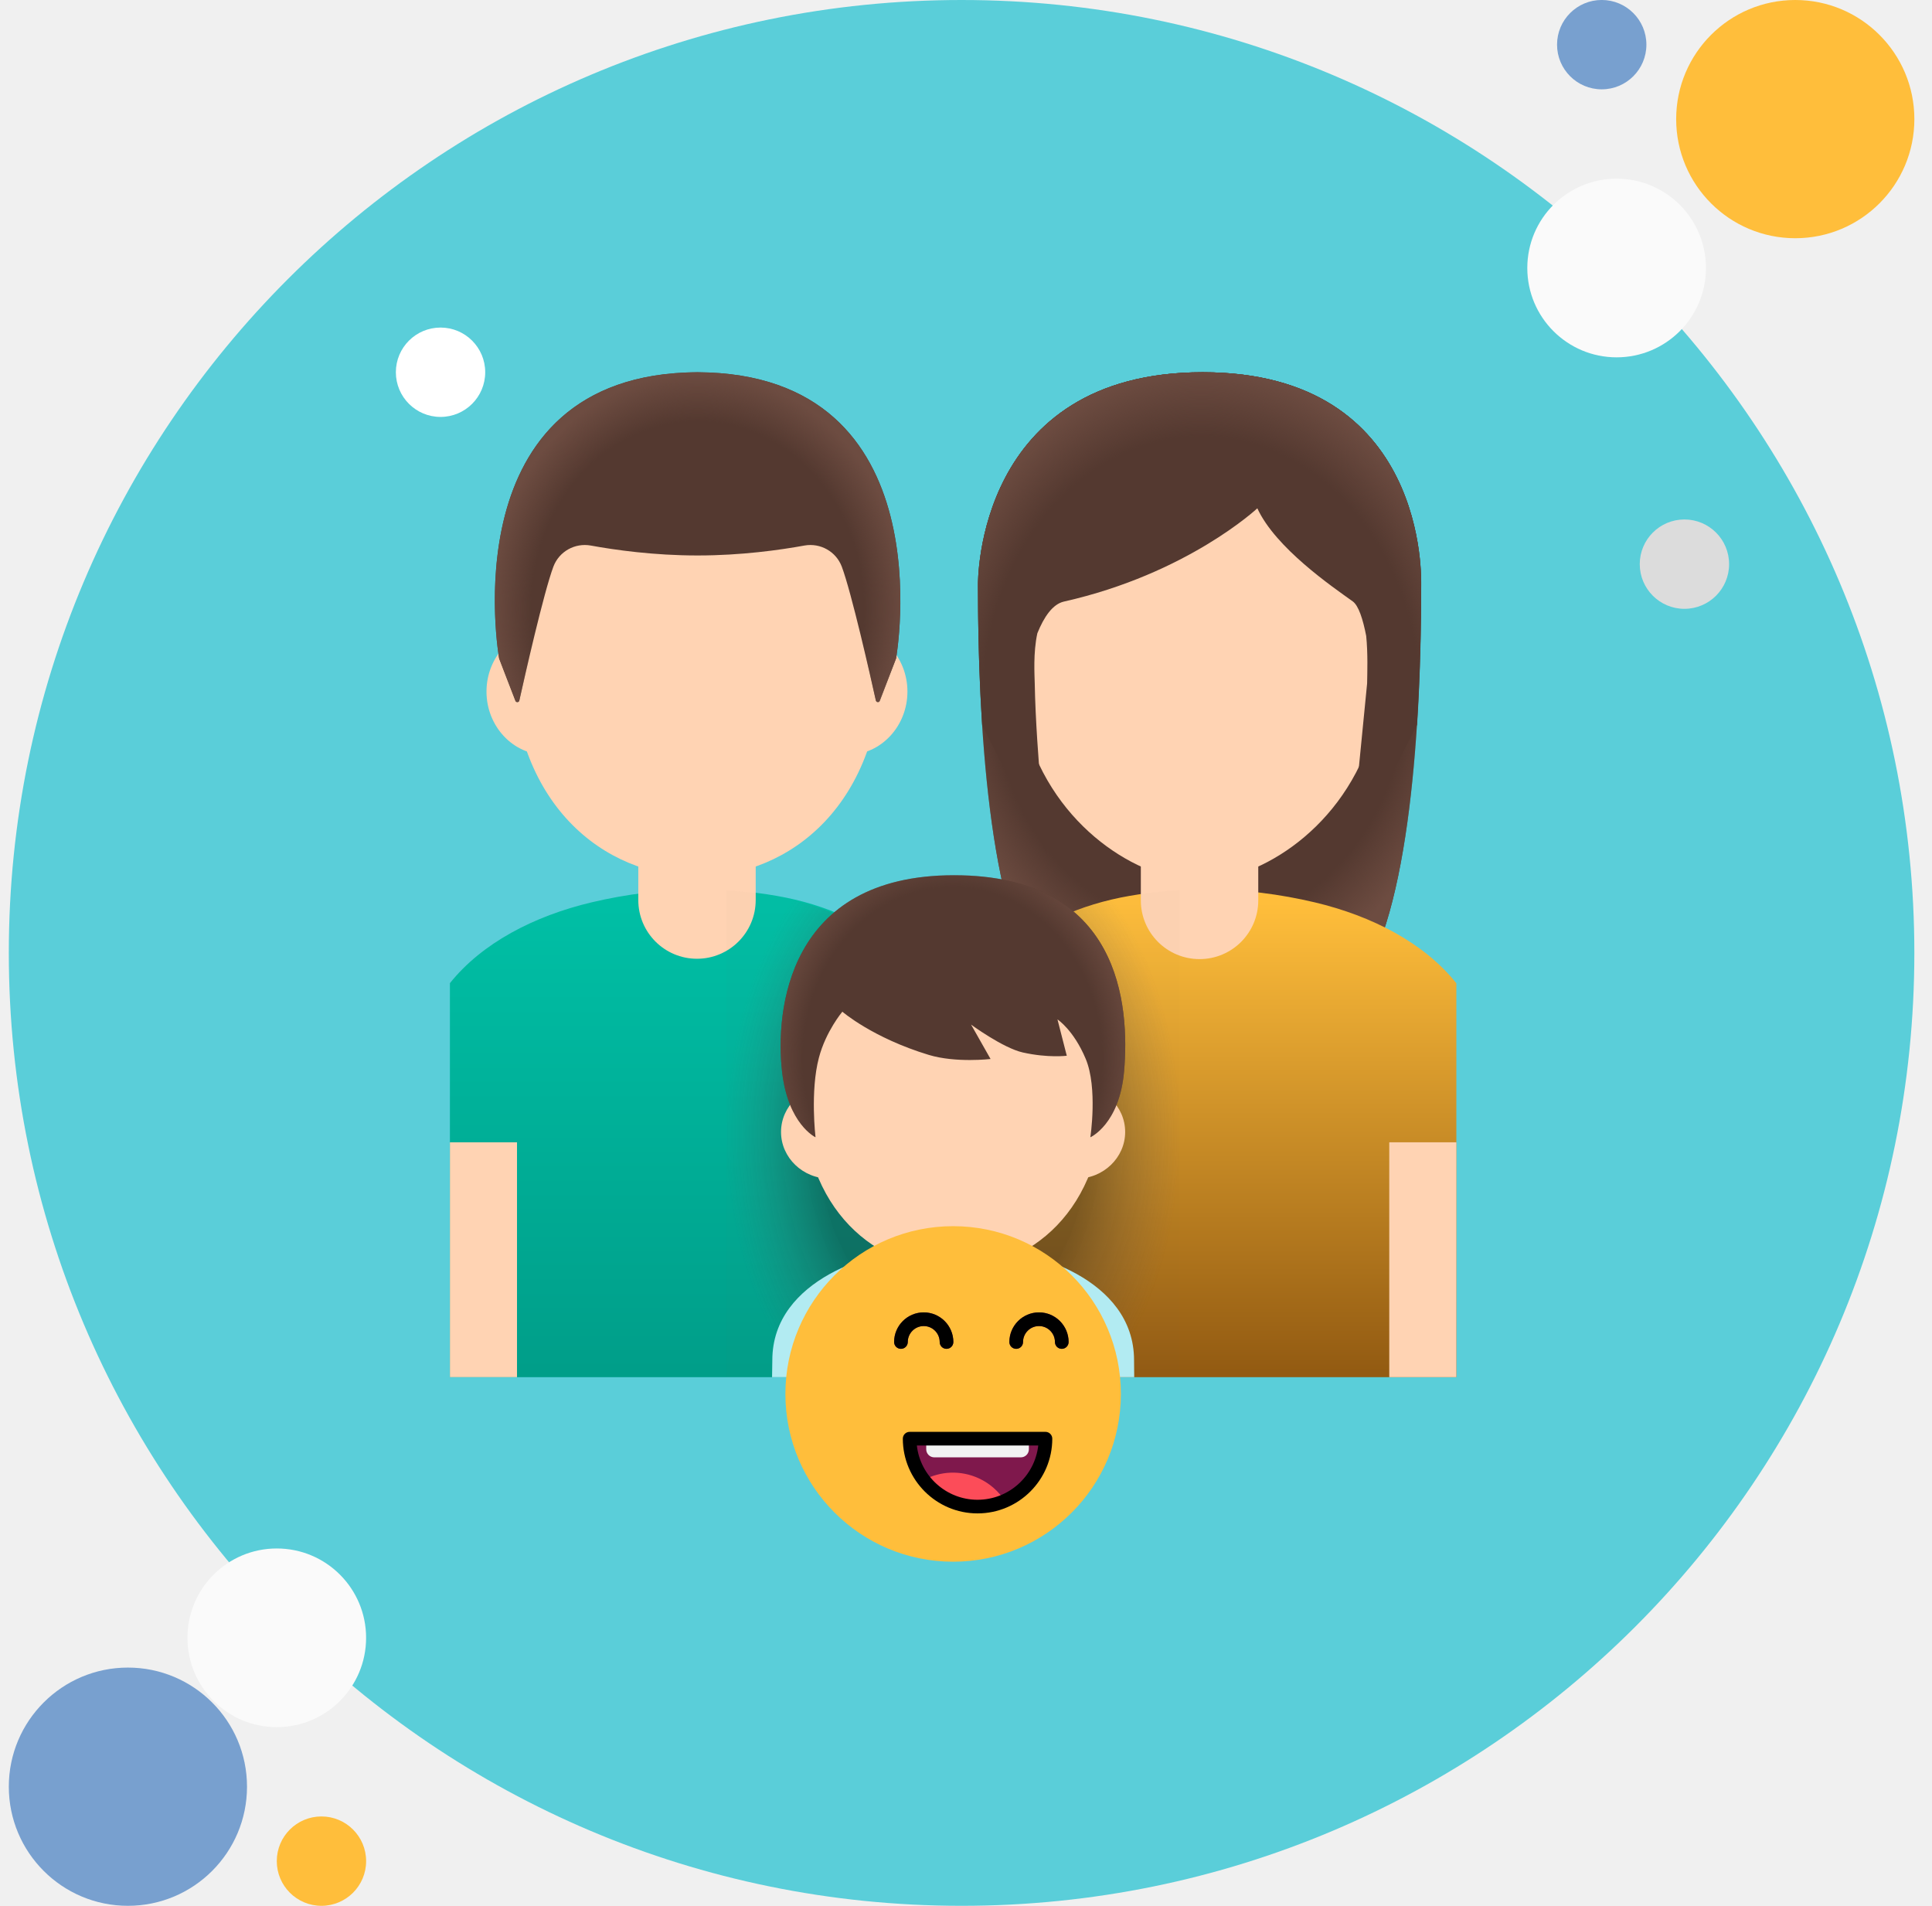
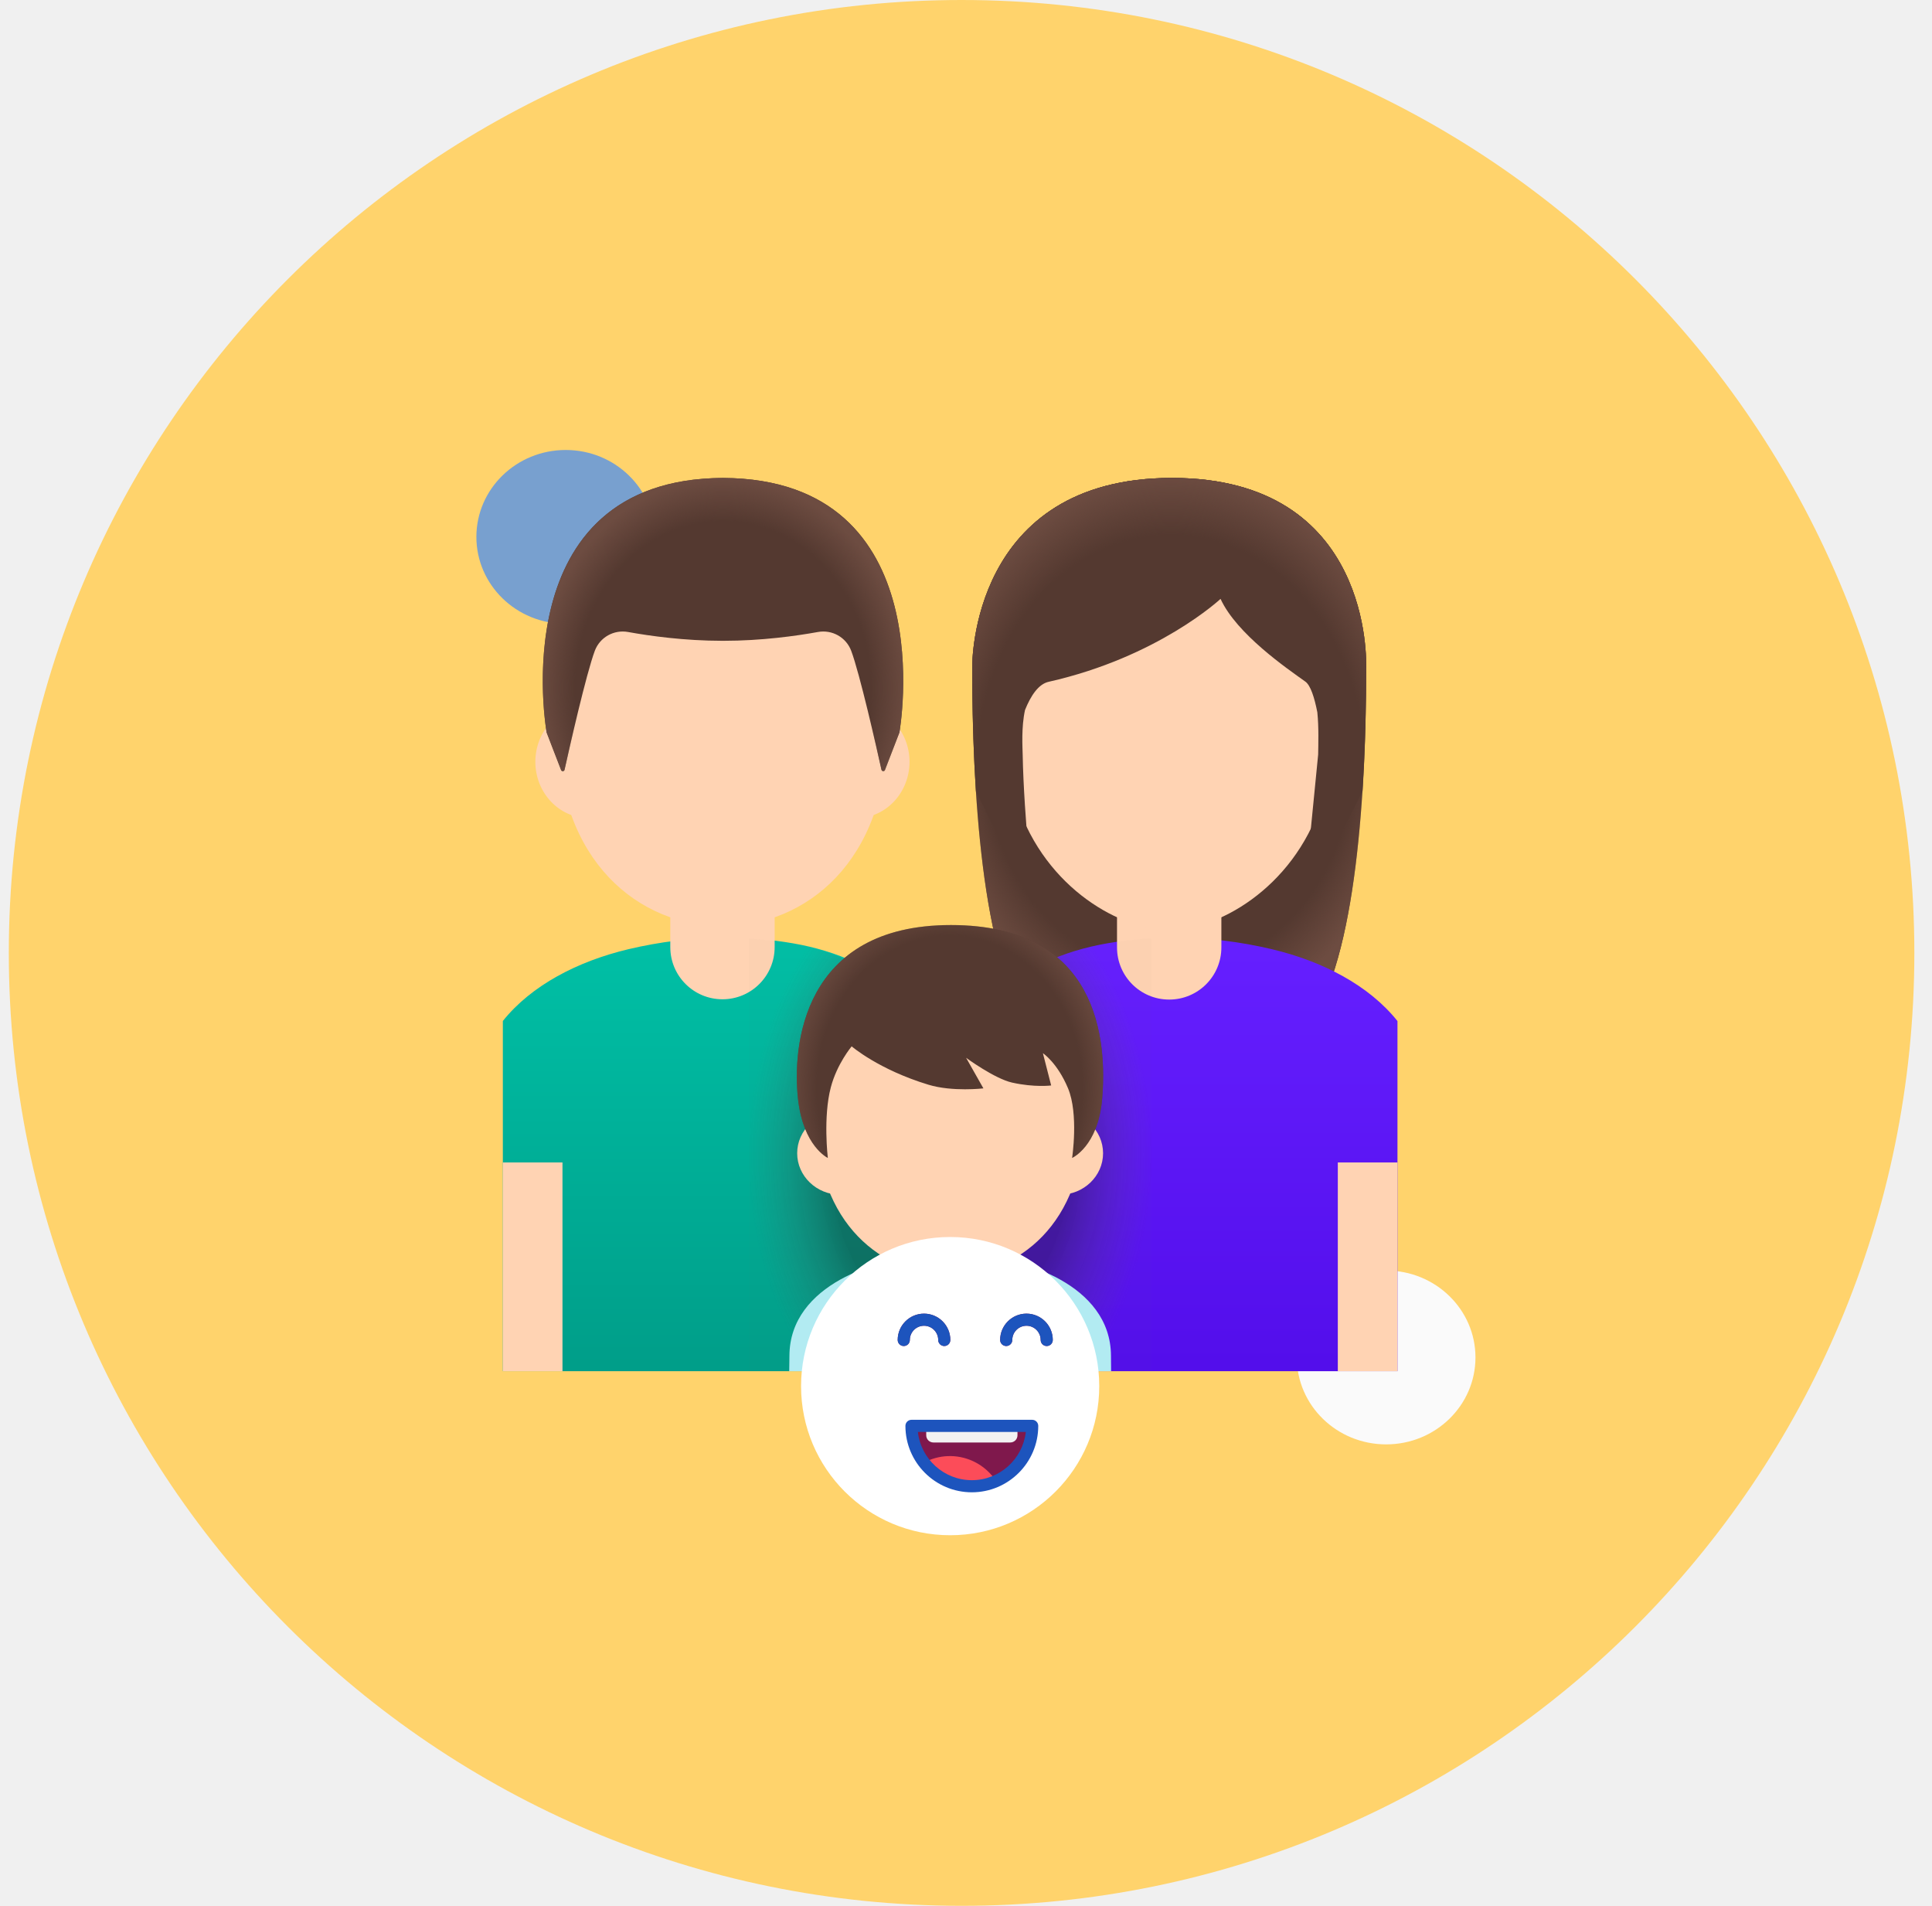
<svg xmlns="http://www.w3.org/2000/svg" width="73" height="72" viewBox="0 0 73 72" fill="none">
  <defs>
-     <linearGradient id="paint0_linear_1034_16428" x1="26.507" y1="51.805" x2="26.507" y2="34.209" gradientUnits="userSpaceOnUse">
+     <linearGradient id="paint0_linear_1042_16591" x1="27.451" y1="51.605" x2="27.451" y2="35.963" gradientUnits="userSpaceOnUse">
      <stop stop-color="#009E89" />
      <stop offset="1" stop-color="#00BFA5" />
    </linearGradient>
-     <radialGradient id="paint1_radial_1034_16428" cx="0" cy="0" r="1" gradientUnits="userSpaceOnUse" gradientTransform="translate(26.3578 22.996) scale(7.90162 8.91461)">
+     <radialGradient id="paint1_radial_1042_16591" cx="0" cy="0" r="1" gradientUnits="userSpaceOnUse" gradientTransform="translate(27.3179 25.9965) scale(7.02366 7.9241)">
      <stop offset="0.794" stop-color="#6D4C41" stop-opacity="0" />
      <stop offset="1" stop-color="#6D4C41" />
    </radialGradient>
-     <radialGradient id="paint2_radial_1034_16428" cx="0" cy="0" r="1" gradientUnits="userSpaceOnUse" gradientTransform="translate(45.3244 25.6586) scale(9.91996 11.8057)">
+     <radialGradient id="paint2_radial_1042_16591" cx="0" cy="0" r="1" gradientUnits="userSpaceOnUse" gradientTransform="translate(44.1771 28.3633) scale(8.81775 10.494)">
      <stop offset="0.794" stop-color="#6D4C41" stop-opacity="0" />
      <stop offset="1" stop-color="#6D4C41" />
    </radialGradient>
-     <linearGradient id="paint3_linear_1034_16428" x1="45.521" y1="51.805" x2="45.521" y2="34.102" gradientUnits="userSpaceOnUse">
-       <stop stop-color="#935B12" />
-       <stop offset="1" stop-color="#FFBE3B" />
+     <linearGradient id="paint3_linear_1042_16591" x1="44.352" y1="51.605" x2="44.352" y2="35.869" gradientUnits="userSpaceOnUse">
+       <stop stop-color="#530EEB" />
+       <stop offset="1" stop-color="#651FFF" />
    </linearGradient>
-     <radialGradient id="paint4_radial_1034_16428" cx="0" cy="0" r="1" gradientUnits="userSpaceOnUse" gradientTransform="translate(45.3944 26.4998) scale(10.3906 12.6089)">
+     <radialGradient id="paint4_radial_1042_16591" cx="0" cy="0" r="1" gradientUnits="userSpaceOnUse" gradientTransform="translate(44.2393 29.111) scale(9.23606 11.208)">
      <stop offset="0.794" stop-color="#6D4C41" stop-opacity="0" />
      <stop offset="1" stop-color="#6D4C41" />
    </radialGradient>
-     <radialGradient id="paint5_radial_1034_16428" cx="0" cy="0" r="1" gradientUnits="userSpaceOnUse" gradientTransform="translate(36.0141 42.83) scale(8.58929 12.5129)">
+     <radialGradient id="paint5_radial_1042_16591" cx="0" cy="0" r="1" gradientUnits="userSpaceOnUse" gradientTransform="translate(35.9013 43.6266) scale(7.63493 11.1226)">
      <stop offset="0.594" stop-color="#212121" />
      <stop offset="1" stop-color="#616161" stop-opacity="0.05" />
    </radialGradient>
-     <radialGradient id="paint6_radial_1034_16428" cx="0" cy="0" r="1" gradientUnits="userSpaceOnUse" gradientTransform="translate(35.99 39.9913) rotate(90) scale(8.14678 7.10813)">
+     <radialGradient id="paint6_radial_1042_16591" cx="0" cy="0" r="1" gradientUnits="userSpaceOnUse" gradientTransform="translate(35.88 41.1034) rotate(90) scale(7.24158 6.31834)">
      <stop offset="0.794" stop-color="#6D4C41" stop-opacity="0" />
      <stop offset="1" stop-color="#6D4C41" />
    </radialGradient>
-     <clipPath id="clip0_1034_16428">
-       <rect width="12.676" height="12.676" fill="white" transform="translate(29.676 46.324)" />
+     <clipPath id="clip0_1042_16591">
+       <rect width="11.268" height="11.268" fill="white" transform="translate(30.2676 46.7324)" />
    </clipPath>
  </defs>
-   <circle cx="36.333" cy="36" r="36" fill="#5ACED9" />
-   <circle cx="4.833" cy="67.5" r="4.5" fill="#78A0CF" />
-   <circle cx="10.458" cy="61.875" r="3.375" fill="#FAFAFA" />
-   <circle cx="12.146" cy="70.312" r="1.688" fill="#FFBE3B" />
-   <circle cx="67.833" cy="4.5" r="4.5" transform="rotate(-180 67.8333 4.5)" fill="#FFBE3B" />
-   <circle cx="61.083" cy="10.125" r="3.375" transform="rotate(-180 61.0833 10.125)" fill="#FAFAFA" />
-   <circle cx="16.646" cy="14.062" r="1.688" transform="rotate(-180 16.6458 14.0625)" fill="white" />
-   <circle cx="52.646" cy="62.438" r="1.688" transform="rotate(-180 52.6458 62.4375)" fill="#5ACED9" />
-   <circle cx="60.521" cy="1.688" r="1.688" transform="rotate(-180 60.5208 1.6875)" fill="#78A0CF" />
-   <circle cx="63.646" cy="21.312" r="1.688" transform="rotate(-180 63.6458 21.3125)" fill="#DCDCDC" />
-   <path d="M29.34 33.844C28.374 33.676 27.42 33.6 26.482 33.6C25.049 33.6 23.658 33.781 22.343 34.092C20.185 34.605 18.217 35.622 17 37.143V52.028H36.014V40.746C36.014 36.855 33.105 34.494 29.34 33.844Z" fill="url(#paint0_linear_1034_16428)" />
-   <path d="M26.336 36.221C25.11 36.221 24.118 35.229 24.118 34.003V31.968H28.554V34.003C28.554 35.229 27.559 36.221 26.336 36.221Z" fill="#FFD3B3" />
-   <path d="M17 43.155V52.028H19.535V43.155H17Z" fill="#FFD3B3" />
-   <path d="M32.046 23.742H20.622C19.389 23.742 18.382 24.816 18.382 26.128C18.382 27.44 19.389 28.514 20.622 28.514H32.046C33.279 28.514 34.287 27.44 34.287 26.128C34.287 24.816 33.279 23.742 32.046 23.742Z" fill="#FFD3B3" />
-   <path d="M26.336 15.303C22.698 15.303 19.329 19.194 19.329 24.791C19.329 30.358 22.799 33.112 26.336 33.112C29.873 33.112 33.343 30.358 33.343 24.791C33.343 19.194 29.974 15.303 26.336 15.303Z" fill="#FFD3B3" />
-   <path d="M26.361 14.063H26.358H26.355C16.93 14.114 18.86 24.879 18.86 24.879C18.86 24.879 19.282 25.988 19.475 26.48C19.503 26.549 19.605 26.543 19.621 26.467C19.824 25.567 20.546 22.376 20.91 21.406C21.126 20.835 21.719 20.503 22.321 20.61C23.243 20.779 24.716 20.985 26.339 20.985H26.377C28 20.985 29.47 20.779 30.395 20.61C30.997 20.503 31.59 20.835 31.806 21.406C32.17 22.372 32.889 25.545 33.092 26.457C33.108 26.533 33.213 26.54 33.241 26.467L33.859 24.876C33.856 24.879 35.786 14.114 26.361 14.063Z" fill="#543930" />
-   <path d="M33.856 24.879C33.856 24.879 35.786 14.114 26.361 14.063H26.358H26.355C26.209 14.063 26.063 14.066 25.924 14.073C25.642 14.085 25.373 14.108 25.113 14.136H25.106C25.087 14.139 25.072 14.143 25.052 14.143C17.114 15.144 18.86 24.879 18.86 24.879L19.478 26.473C19.507 26.543 19.608 26.537 19.624 26.464C19.827 25.554 20.549 22.376 20.914 21.409C21.129 20.839 21.722 20.506 22.324 20.614C23.246 20.782 24.72 20.988 26.342 20.988H26.38C28.003 20.988 29.473 20.782 30.399 20.614C31.001 20.506 31.593 20.839 31.809 21.409C32.173 22.382 32.899 25.576 33.099 26.473C33.114 26.546 33.216 26.556 33.244 26.483C33.431 25.991 33.856 24.879 33.856 24.879Z" fill="url(#paint1_radial_1034_16428)" />
-   <path d="M45.442 14.063C36.882 14.063 36.952 21.976 36.952 22.103C36.952 27.227 37.345 34.469 39.395 37.318C40.21 38.446 41.782 38.509 41.782 38.509L45.325 38.503L48.868 38.509C48.868 38.509 50.44 38.446 51.254 37.318C53.304 34.469 53.697 27.227 53.697 22.103C53.694 21.976 54.002 14.063 45.442 14.063Z" fill="#543930" />
-   <path d="M45.442 14.063C36.882 14.063 36.952 21.976 36.952 22.103C36.952 27.227 37.345 34.469 39.395 37.318C40.21 38.446 41.782 38.509 41.782 38.509L45.325 38.503L48.868 38.509C48.868 38.509 50.44 38.446 51.254 37.318C53.304 34.469 53.697 27.227 53.697 22.103C53.694 21.976 54.002 14.063 45.442 14.063Z" fill="url(#paint2_radial_1034_16428)" />
-   <path d="M49.685 34.092C48.37 33.781 46.979 33.6 45.547 33.6C44.608 33.6 43.655 33.676 42.688 33.844C38.923 34.494 36.014 36.855 36.014 40.746V52.028H55.028V37.147C53.811 35.622 51.843 34.605 49.685 34.092Z" fill="url(#paint3_linear_1034_16428)" />
-   <path d="M45.325 36.234C44.098 36.234 43.106 35.242 43.106 34.016V31.981H47.543V34.016C47.543 35.242 46.551 36.234 45.325 36.234Z" fill="#FFD3B3" />
-   <path d="M52.493 43.155V52.028H55.028V43.155H52.493Z" fill="#FFD3B3" />
-   <path d="M45.325 16.488C41.725 16.488 38.391 19.166 38.391 24.841C38.391 29.401 41.215 32.098 43.674 32.967C44.26 33.172 44.824 33.277 45.328 33.277C45.825 33.277 46.389 33.172 46.969 32.97C49.428 32.105 52.262 29.405 52.262 24.841C52.258 19.162 48.925 16.488 45.325 16.488Z" fill="#FFD3B3" />
-   <path d="M46.123 27.373C46.102 27.365 46.08 27.36 46.057 27.357H44.593C44.571 27.361 44.548 27.367 44.526 27.373C44.393 27.427 44.32 27.563 44.383 27.709C44.447 27.855 44.739 28.267 45.325 28.267C45.911 28.267 46.203 27.855 46.266 27.709C46.329 27.563 46.256 27.427 46.123 27.373Z" fill="#FFD3B3" />
-   <path d="M45.442 14.063C36.882 14.063 36.952 21.976 36.952 22.103C36.952 23.723 36.99 25.551 37.111 27.389L39.57 32.31C39.57 32.31 39.145 28.454 39.098 25.839C39.091 25.503 39.034 24.66 39.196 23.925C39.446 23.304 39.776 22.823 40.2 22.727C44.865 21.678 47.508 19.203 47.508 19.203C48.196 20.702 50.341 22.166 51.114 22.721C51.333 22.88 51.498 23.39 51.621 24.024C51.688 24.68 51.663 25.399 51.656 25.82L51.019 32.298L53.539 27.392C53.539 27.383 53.542 27.37 53.545 27.36C53.662 25.535 53.7 23.716 53.7 22.106C53.694 21.976 54.002 14.063 45.442 14.063Z" fill="#543930" />
-   <path d="M45.442 14.063C36.882 14.063 36.952 21.976 36.952 22.103C36.952 23.723 36.99 25.551 37.111 27.389L38.511 27.386C38.499 26.777 38.926 23.009 40.197 22.724C44.862 21.675 47.505 19.2 47.505 19.2C48.193 20.699 50.338 22.163 51.111 22.718C51.745 23.174 51.938 26.59 51.926 27.389H53.532C53.532 27.38 53.536 27.367 53.539 27.357C53.656 25.532 53.694 23.713 53.694 22.103C53.694 21.976 54.002 14.063 45.442 14.063Z" fill="url(#paint4_radial_1034_16428)" />
-   <path opacity="0.4" d="M36.02 40.746C36.02 36.855 32.956 34.494 29.191 33.844C28.608 33.743 28.092 33.68 27.458 33.642V52.028H44.57V33.632C43.937 33.667 43.325 33.737 42.701 33.844C38.936 34.494 36.02 36.855 36.02 40.746Z" fill="url(#paint5_radial_1034_16428)" />
-   <path d="M42.85 51.388C42.85 48.27 38.885 47.224 37.504 47.224H34.531C33.152 47.224 29.182 48.27 29.182 51.388C29.182 51.388 29.178 51.638 29.172 52.028H42.856L42.85 51.388Z" fill="#B2EBF2" />
-   <path d="M36.014 49.588C35.62 49.588 35.242 49.431 34.963 49.153C34.684 48.874 34.528 48.496 34.528 48.102V46.961H37.504V48.102C37.502 48.496 37.345 48.874 37.066 49.153C36.787 49.431 36.408 49.588 36.014 49.588Z" fill="#FFD3B3" />
-   <path d="M40.685 41.003H31.343C30.335 41.003 29.511 41.795 29.511 42.765C29.511 43.735 30.335 44.527 31.343 44.527H40.682C41.69 44.527 42.514 43.735 42.514 42.765C42.514 41.795 41.693 41.003 40.685 41.003Z" fill="#FFD3B3" />
-   <path d="M36.014 33.733C33.057 33.733 30.323 36.839 30.323 41.307C30.323 45.75 33.143 47.95 36.014 47.95C38.885 47.95 41.706 45.754 41.706 41.307C41.706 36.836 38.971 33.733 36.014 33.733Z" fill="#FFD3B3" />
-   <path d="M36.049 33.065C29.733 33.065 29.293 38.224 29.549 40.48C29.774 42.474 30.814 42.965 30.814 42.965C30.814 42.965 30.608 41.225 30.941 39.964C31.203 38.962 31.828 38.221 31.828 38.221C31.828 38.221 32.969 39.209 35.092 39.853C36.115 40.163 37.428 40.008 37.428 40.008L36.692 38.709C36.692 38.709 37.897 39.593 38.644 39.761C39.605 39.976 40.308 39.885 40.308 39.885L39.956 38.512C39.956 38.512 40.568 38.912 41.024 40.005C41.481 41.098 41.199 42.965 41.199 42.965C41.199 42.965 42.295 42.477 42.473 40.48C42.691 37.98 42.336 33.065 36.049 33.065Z" fill="#543930" />
-   <path d="M36.049 33.065C29.733 33.065 29.293 38.224 29.549 40.48C29.774 42.474 30.814 42.965 30.814 42.965C30.814 42.965 30.608 41.225 30.941 39.964C31.203 38.962 31.828 38.221 31.828 38.221C31.828 38.221 32.969 39.209 35.092 39.853C36.115 40.163 37.428 40.008 37.428 40.008L36.692 38.709C36.692 38.709 37.897 39.593 38.644 39.761C39.605 39.976 40.308 39.885 40.308 39.885L39.956 38.512C39.956 38.512 40.568 38.912 41.024 40.005C41.481 41.098 41.199 42.965 41.199 42.965C41.199 42.965 42.295 42.477 42.473 40.48C42.691 37.98 42.336 33.065 36.049 33.065Z" fill="url(#paint6_radial_1034_16428)" />
-   <g clip-path="url(#clip0_1034_16428)">
-     <path d="M36.014 59C39.514 59 42.352 56.162 42.352 52.662C42.352 49.162 39.514 46.324 36.014 46.324C32.514 46.324 29.676 49.162 29.676 52.662C29.676 56.162 32.514 59 36.014 59Z" fill="#FFBE3B" />
-     <path d="M36.936 56.918C35.519 56.918 34.371 55.769 34.371 54.352H39.502C39.502 55.769 38.353 56.918 36.936 56.918Z" fill="#7F184C" />
-     <path d="M35.764 50.958C35.621 50.958 35.506 50.843 35.506 50.7C35.506 50.368 35.236 50.097 34.903 50.097C34.57 50.097 34.3 50.368 34.3 50.7C34.3 50.843 34.184 50.958 34.042 50.958C33.9 50.958 33.784 50.843 33.784 50.7C33.784 50.083 34.286 49.581 34.903 49.581C35.52 49.581 36.022 50.083 36.022 50.7C36.022 50.843 35.906 50.958 35.764 50.958Z" fill="#7F184C" />
-     <path d="M40.119 50.958C39.976 50.958 39.861 50.843 39.861 50.7C39.861 50.368 39.59 50.097 39.258 50.097C38.925 50.097 38.655 50.368 38.655 50.7C38.655 50.843 38.539 50.958 38.397 50.958C38.254 50.958 38.139 50.843 38.139 50.7C38.139 50.083 38.641 49.581 39.258 49.581C39.875 49.581 40.377 50.083 40.377 50.7C40.376 50.843 40.261 50.958 40.119 50.958Z" fill="#7F184C" />
-     <path d="M34.997 54.352V54.753C34.997 54.922 35.134 55.058 35.303 55.058H38.57C38.739 55.058 38.876 54.922 38.876 54.753V54.352H34.997Z" fill="#F2F2F2" />
-     <path d="M36.99 55.853C36.297 55.531 35.527 55.578 34.903 55.912C35.372 56.523 36.109 56.918 36.939 56.918C37.305 56.918 37.653 56.841 37.967 56.703C37.736 56.345 37.405 56.046 36.99 55.853Z" fill="#FC4C59" />
-     <path d="M34.3 50.7C34.3 50.368 34.571 50.097 34.903 50.097C35.236 50.097 35.506 50.368 35.506 50.7C35.506 50.843 35.622 50.958 35.764 50.958C35.906 50.958 36.022 50.843 36.022 50.7C36.022 50.083 35.52 49.581 34.903 49.581C34.286 49.581 33.784 50.083 33.784 50.7C33.784 50.843 33.9 50.958 34.042 50.958C34.184 50.958 34.3 50.843 34.3 50.7Z" fill="black" />
-     <path d="M38.655 50.7C38.655 50.368 38.925 50.097 39.258 50.097C39.59 50.097 39.861 50.368 39.861 50.7C39.861 50.843 39.976 50.958 40.119 50.958C40.261 50.958 40.377 50.843 40.377 50.7C40.377 50.083 39.875 49.581 39.258 49.581C38.641 49.581 38.139 50.083 38.139 50.7C38.139 50.843 38.254 50.958 38.397 50.958C38.539 50.958 38.655 50.843 38.655 50.7Z" fill="black" />
-     <path d="M34.113 54.352C34.113 55.909 35.38 57.175 36.936 57.175C38.493 57.175 39.76 55.909 39.76 54.352C39.76 54.21 39.644 54.094 39.502 54.094H34.371C34.228 54.094 34.113 54.21 34.113 54.352ZM39.23 54.61C39.101 55.761 38.122 56.66 36.936 56.66C35.751 56.66 34.772 55.761 34.643 54.61H39.23Z" fill="black" />
+   <circle cx="36.333" cy="36" r="36" fill="#FFD36C" />
+   <ellipse cx="21.375" cy="20.284" rx="3.375" ry="3.284" fill="#78A0CF" />
+   <ellipse cx="52.375" cy="51.284" rx="3.375" ry="3.284" transform="rotate(-180 52.375 51.2838)" fill="#FAFAFA" />
+   <circle cx="52.646" cy="62.438" r="1.688" transform="rotate(-180 52.6458 62.4375)" fill="#FFD36C" />
+   <path d="M29.969 35.639C29.11 35.49 28.262 35.422 27.428 35.422C26.155 35.422 24.918 35.583 23.749 35.859C21.831 36.315 20.082 37.22 19 38.572V51.803H35.901V41.775C35.901 38.315 33.316 36.217 29.969 35.639Z" fill="url(#paint0_linear_1042_16591)" />
+   <path d="M27.299 37.752C26.208 37.752 25.327 36.87 25.327 35.78V33.972H29.27V35.78C29.27 36.87 28.386 37.752 27.299 37.752Z" fill="#FFD3B3" />
+   <path d="M19 43.916V51.803H21.253V43.916H19Z" fill="#FFD3B3" />
+   <path d="M32.375 26.659H22.22C21.124 26.659 20.228 27.614 20.228 28.78C20.228 29.947 21.124 30.901 22.22 30.901H32.375C33.471 30.901 34.366 29.947 34.366 28.78C34.366 27.614 33.471 26.659 32.375 26.659Z" fill="#FFD3B3" />
+   <path d="M27.299 19.158C24.065 19.158 21.07 22.617 21.07 27.591C21.07 32.541 24.155 34.989 27.299 34.989C30.442 34.989 33.527 32.541 33.527 27.591C33.527 22.617 30.532 19.158 27.299 19.158Z" fill="#FFD3B3" />
+   <path d="M27.321 18.056H27.318H27.316C18.938 18.102 20.654 27.671 20.654 27.671C20.654 27.671 21.028 28.656 21.2 29.093C21.225 29.155 21.316 29.149 21.33 29.082C21.51 28.282 22.152 25.445 22.476 24.583C22.668 24.076 23.195 23.78 23.73 23.876C24.549 24.025 25.859 24.209 27.302 24.209H27.335C28.778 24.209 30.085 24.025 30.907 23.876C31.442 23.78 31.969 24.076 32.161 24.583C32.485 25.442 33.124 28.262 33.304 29.073C33.318 29.141 33.411 29.146 33.437 29.082L33.986 27.668C33.983 27.671 35.699 18.102 27.321 18.056Z" fill="#543930" />
+   <path d="M33.983 27.671C33.983 27.671 35.699 18.102 27.321 18.056H27.318H27.315C27.186 18.056 27.056 18.059 26.932 18.065C26.682 18.076 26.442 18.096 26.211 18.121H26.206C26.189 18.124 26.174 18.127 26.158 18.127C19.101 19.017 20.653 27.671 20.653 27.671L21.203 29.087C21.228 29.149 21.318 29.144 21.332 29.079C21.513 28.27 22.155 25.445 22.479 24.586C22.67 24.079 23.197 23.783 23.732 23.879C24.552 24.028 25.862 24.211 27.304 24.211H27.338C28.78 24.211 30.087 24.028 30.91 23.879C31.445 23.783 31.972 24.079 32.163 24.586C32.487 25.451 33.132 28.29 33.31 29.087C33.324 29.152 33.414 29.161 33.439 29.096C33.605 28.659 33.983 27.671 33.983 27.671Z" fill="url(#paint1_radial_1042_16591)" />
+   <path d="M44.282 18.056C36.673 18.056 36.735 25.09 36.735 25.203C36.735 29.758 37.084 36.194 38.907 38.727C39.631 39.73 41.028 39.786 41.028 39.786L44.177 39.78L47.327 39.786C47.327 39.786 48.724 39.73 49.448 38.727C51.27 36.194 51.62 29.758 51.62 25.203C51.617 25.09 51.89 18.056 44.282 18.056Z" fill="#543930" />
+   <path d="M44.282 18.056C36.673 18.056 36.735 25.09 36.735 25.203C36.735 29.758 37.084 36.194 38.907 38.727C39.631 39.73 41.028 39.786 41.028 39.786L44.177 39.78L47.327 39.786C47.327 39.786 48.724 39.73 49.448 38.727C51.27 36.194 51.62 29.758 51.62 25.203C51.617 25.09 51.89 18.056 44.282 18.056Z" fill="url(#paint2_radial_1042_16591)" />
+   <path d="M48.053 35.859C46.885 35.583 45.648 35.422 44.375 35.422C43.541 35.422 42.693 35.49 41.834 35.639C38.487 36.217 35.901 38.315 35.901 41.775V51.803H52.803V38.575C51.721 37.22 49.972 36.315 48.053 35.859Z" fill="url(#paint3_linear_1042_16591)" />
+   <path d="M44.177 37.763C43.087 37.763 42.206 36.882 42.206 35.792V33.983H46.149V35.792C46.149 36.882 45.267 37.763 44.177 37.763Z" fill="#FFD3B3" />
+   <path d="M50.549 43.916V51.803H52.803V43.916H50.549Z" fill="#FFD3B3" />
+   <path d="M44.178 20.211C40.977 20.211 38.014 22.592 38.014 27.637C38.014 31.69 40.524 34.087 42.71 34.859C43.231 35.042 43.733 35.135 44.18 35.135C44.623 35.135 45.124 35.042 45.639 34.862C47.825 34.093 50.344 31.693 50.344 27.637C50.341 22.589 47.377 20.211 44.178 20.211Z" fill="#FFD3B3" />
+   <path d="M44.887 29.887C44.868 29.88 44.849 29.875 44.828 29.873H43.527C43.507 29.876 43.487 29.882 43.468 29.887C43.349 29.935 43.285 30.056 43.341 30.186C43.397 30.316 43.656 30.682 44.178 30.682C44.699 30.682 44.958 30.316 45.014 30.186C45.071 30.056 45.006 29.935 44.887 29.887Z" fill="#FFD3B3" />
+   <path d="M44.282 18.056C36.673 18.056 36.735 25.09 36.735 25.203C36.735 26.642 36.769 28.268 36.876 29.901L39.062 34.276C39.062 34.276 38.684 30.848 38.642 28.524C38.636 28.225 38.586 27.476 38.73 26.823C38.952 26.27 39.245 25.842 39.622 25.758C43.769 24.825 46.118 22.625 46.118 22.625C46.73 23.958 48.636 25.259 49.324 25.752C49.518 25.893 49.665 26.346 49.775 26.91C49.834 27.493 49.811 28.133 49.806 28.507L49.239 34.265L51.479 29.904C51.479 29.896 51.482 29.885 51.484 29.876C51.589 28.254 51.622 26.637 51.622 25.206C51.617 25.09 51.89 18.056 44.282 18.056Z" fill="#543930" />
+   <path d="M44.282 18.056C36.673 18.056 36.735 25.09 36.735 25.203C36.735 26.642 36.769 28.268 36.876 29.901L38.121 29.899C38.11 29.358 38.49 26.009 39.62 25.755C43.766 24.823 46.115 22.623 46.115 22.623C46.727 23.955 48.634 25.256 49.321 25.749C49.884 26.155 50.056 29.192 50.045 29.901H51.473C51.473 29.893 51.476 29.882 51.479 29.873C51.583 28.251 51.617 26.634 51.617 25.203C51.617 25.09 51.89 18.056 44.282 18.056Z" fill="url(#paint4_radial_1042_16591)" />
+   <path opacity="0.4" d="M35.907 41.775C35.907 38.316 33.183 36.217 29.837 35.639C29.318 35.549 28.859 35.493 28.296 35.459V51.803H43.507V35.451C42.944 35.482 42.4 35.544 41.845 35.639C38.498 36.217 35.907 38.316 35.907 41.775Z" fill="url(#paint5_radial_1042_16591)" />
+   <path d="M41.978 51.234C41.978 48.462 38.454 47.532 37.225 47.532H34.583C33.358 47.532 29.828 48.462 29.828 51.234C29.828 51.234 29.826 51.456 29.82 51.803H41.983L41.978 51.234Z" fill="#B2EBF2" />
+   <path d="M35.901 49.634C35.551 49.634 35.215 49.495 34.967 49.247C34.719 48.999 34.58 48.663 34.58 48.313V47.299H37.225V48.313C37.224 48.663 37.084 48.999 36.836 49.247C36.588 49.494 36.252 49.633 35.901 49.634Z" fill="#FFD3B3" />
+   <path d="M40.053 42.003H31.749C30.854 42.003 30.121 42.707 30.121 43.569C30.121 44.431 30.854 45.135 31.749 45.135H40.051C40.946 45.135 41.679 44.431 41.679 43.569C41.679 42.707 40.949 42.003 40.053 42.003Z" fill="#FFD3B3" />
+   <path d="M35.901 35.541C33.273 35.541 30.842 38.301 30.842 42.273C30.842 46.223 33.349 48.178 35.901 48.178C38.454 48.178 40.961 46.225 40.961 42.273C40.961 38.299 38.53 35.541 35.901 35.541Z" fill="#FFD3B3" />
+   <path d="M35.932 34.947C30.318 34.947 29.927 39.532 30.155 41.538C30.355 43.31 31.279 43.746 31.279 43.746C31.279 43.746 31.096 42.2 31.392 41.079C31.625 40.189 32.18 39.53 32.18 39.53C32.18 39.53 33.194 40.408 35.082 40.98C35.992 41.256 37.158 41.118 37.158 41.118L36.504 39.963C36.504 39.963 37.575 40.749 38.239 40.899C39.093 41.09 39.718 41.008 39.718 41.008L39.406 39.789C39.406 39.789 39.949 40.144 40.355 41.115C40.761 42.087 40.51 43.746 40.51 43.746C40.51 43.746 41.484 43.313 41.642 41.538C41.837 39.316 41.521 34.947 35.932 34.947Z" fill="#543930" />
+   <path d="M35.932 34.947C30.318 34.947 29.927 39.532 30.155 41.538C30.355 43.31 31.279 43.746 31.279 43.746C31.279 43.746 31.096 42.2 31.392 41.079C31.625 40.189 32.18 39.53 32.18 39.53C32.18 39.53 33.194 40.408 35.082 40.98C35.992 41.256 37.158 41.118 37.158 41.118L36.504 39.963C36.504 39.963 37.575 40.749 38.239 40.899C39.093 41.09 39.718 41.008 39.718 41.008L39.406 39.789C39.406 39.789 39.949 40.144 40.355 41.115C40.761 42.087 40.51 43.746 40.51 43.746C40.51 43.746 41.484 43.313 41.642 41.538C41.837 39.316 41.521 34.947 35.932 34.947Z" fill="url(#paint6_radial_1042_16591)" />
+   <g clip-path="url(#clip0_1042_16591)">
+     <path d="M35.901 58C39.013 58 41.535 55.478 41.535 52.366C41.535 49.255 39.013 46.733 35.901 46.733C32.79 46.733 30.268 49.255 30.268 52.366C30.268 55.478 32.79 58 35.901 58Z" fill="white" />
+     <path d="M36.721 56.149C35.462 56.149 34.441 55.128 34.441 53.869H39.001C39.001 55.128 37.98 56.149 36.721 56.149Z" fill="#7F184C" />
+     <path d="M35.679 50.852C35.553 50.852 35.45 50.749 35.45 50.622C35.45 50.327 35.209 50.086 34.914 50.086C34.618 50.086 34.378 50.327 34.378 50.622C34.378 50.749 34.275 50.852 34.149 50.852C34.022 50.852 33.919 50.749 33.919 50.622C33.919 50.074 34.366 49.628 34.914 49.628C35.462 49.628 35.908 50.074 35.908 50.622C35.908 50.749 35.806 50.852 35.679 50.852Z" fill="#7F184C" />
+     <path d="M39.55 50.852C39.423 50.852 39.321 50.749 39.321 50.622C39.321 50.327 39.08 50.086 38.785 50.086C38.489 50.086 38.249 50.327 38.249 50.622C38.249 50.749 38.146 50.852 38.02 50.852C37.893 50.852 37.79 50.749 37.79 50.622C37.79 50.074 38.236 49.628 38.785 49.628C39.333 49.628 39.779 50.074 39.779 50.622C39.779 50.749 39.677 50.852 39.55 50.852Z" fill="#7F184C" />
+     <path d="M34.997 53.869V54.225C34.997 54.375 35.119 54.496 35.269 54.496H38.173C38.323 54.496 38.445 54.375 38.445 54.225V53.869H34.997Z" fill="#F2F2F2" />
+     <path d="M36.769 55.203C36.153 54.917 35.468 54.958 34.914 55.255C35.331 55.798 35.986 56.149 36.724 56.149C37.049 56.149 37.358 56.081 37.638 55.958C37.432 55.64 37.138 55.374 36.769 55.203Z" fill="#FC4C59" />
+     <path d="M34.378 50.622C34.378 50.327 34.618 50.086 34.914 50.086C35.209 50.086 35.45 50.327 35.45 50.622C35.45 50.749 35.552 50.852 35.679 50.852C35.806 50.852 35.908 50.749 35.908 50.622C35.908 50.074 35.462 49.628 34.914 49.628C34.365 49.628 33.919 50.074 33.919 50.622C33.919 50.749 34.022 50.852 34.148 50.852C34.275 50.852 34.378 50.749 34.378 50.622Z" fill="#1D54BD" />
+     <path d="M38.249 50.622C38.249 50.327 38.489 50.086 38.785 50.086C39.08 50.086 39.321 50.327 39.321 50.622C39.321 50.749 39.423 50.852 39.55 50.852C39.677 50.852 39.779 50.749 39.779 50.622C39.779 50.074 39.333 49.628 38.785 49.628C38.236 49.628 37.79 50.074 37.79 50.622C37.79 50.749 37.893 50.852 38.02 50.852C38.146 50.852 38.249 50.749 38.249 50.622Z" fill="#1D54BD" />
+     <path d="M34.211 53.869C34.211 55.252 35.337 56.378 36.721 56.378C38.105 56.378 39.23 55.252 39.23 53.869C39.23 53.742 39.128 53.639 39.001 53.639H34.441C34.314 53.639 34.211 53.742 34.211 53.869ZM38.76 54.098C38.645 55.121 37.775 55.92 36.721 55.92C35.667 55.92 34.797 55.121 34.682 54.098H38.76Z" fill="#1D54BD" />
  </g>
</svg>
